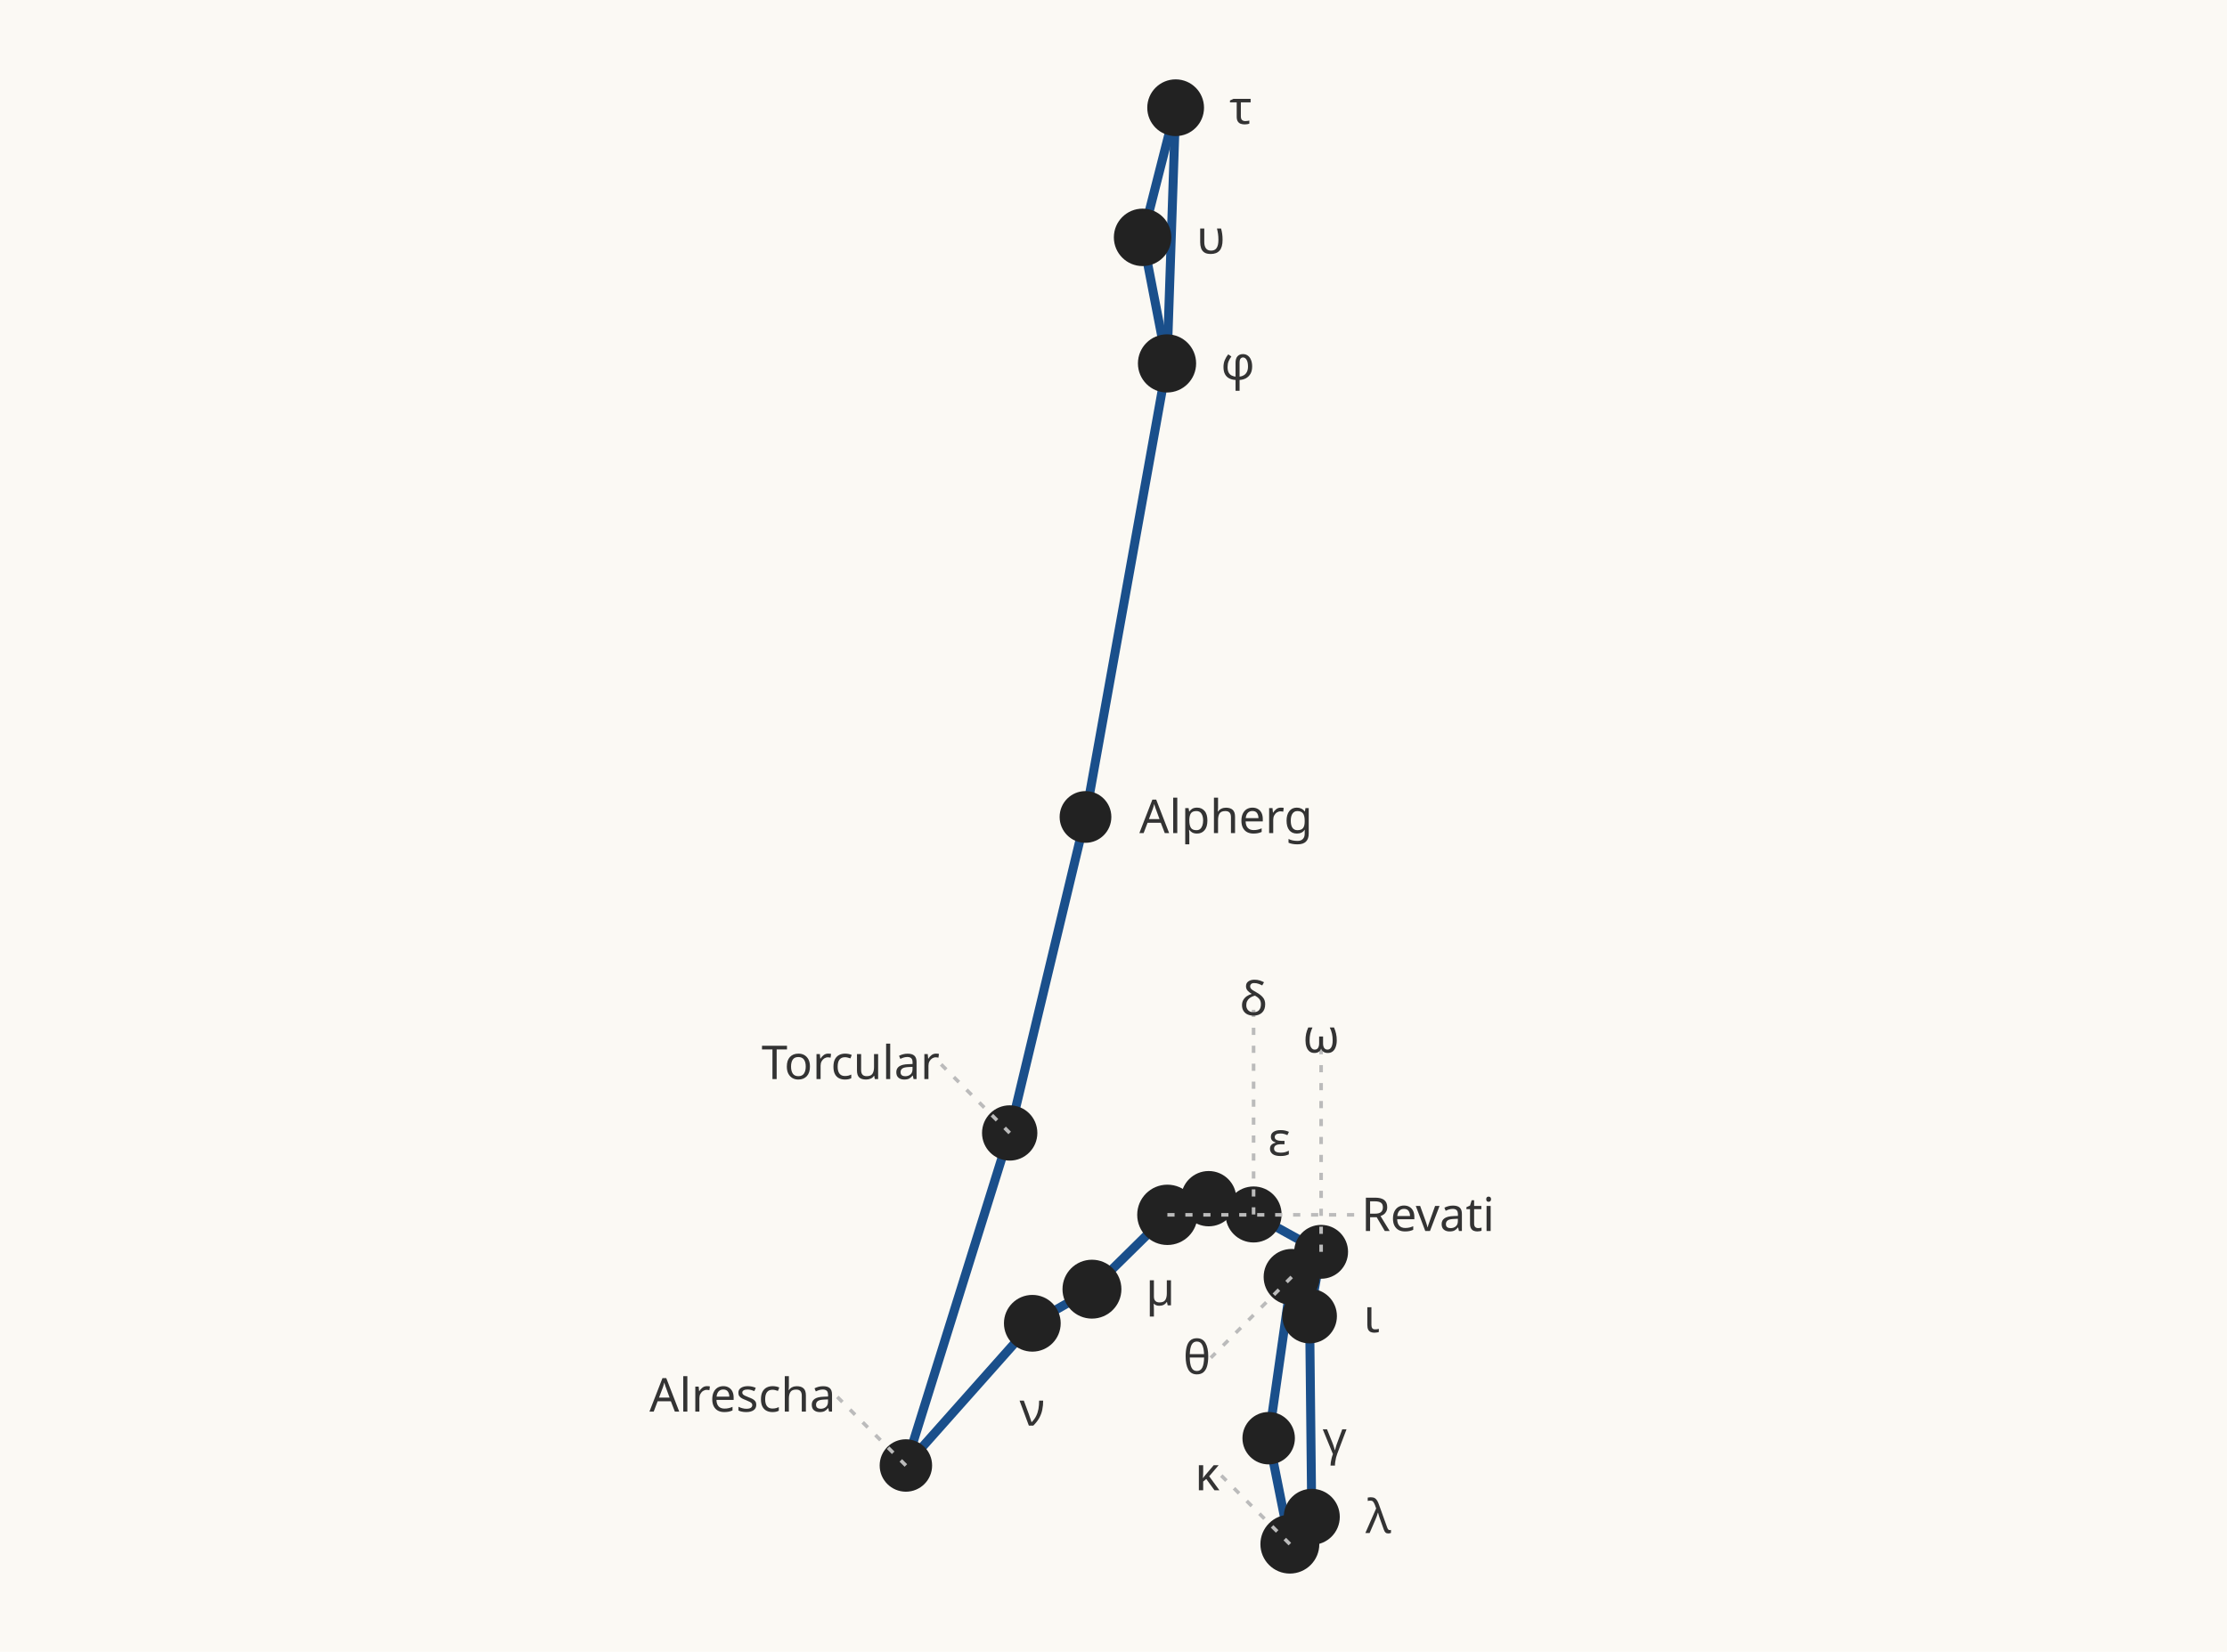
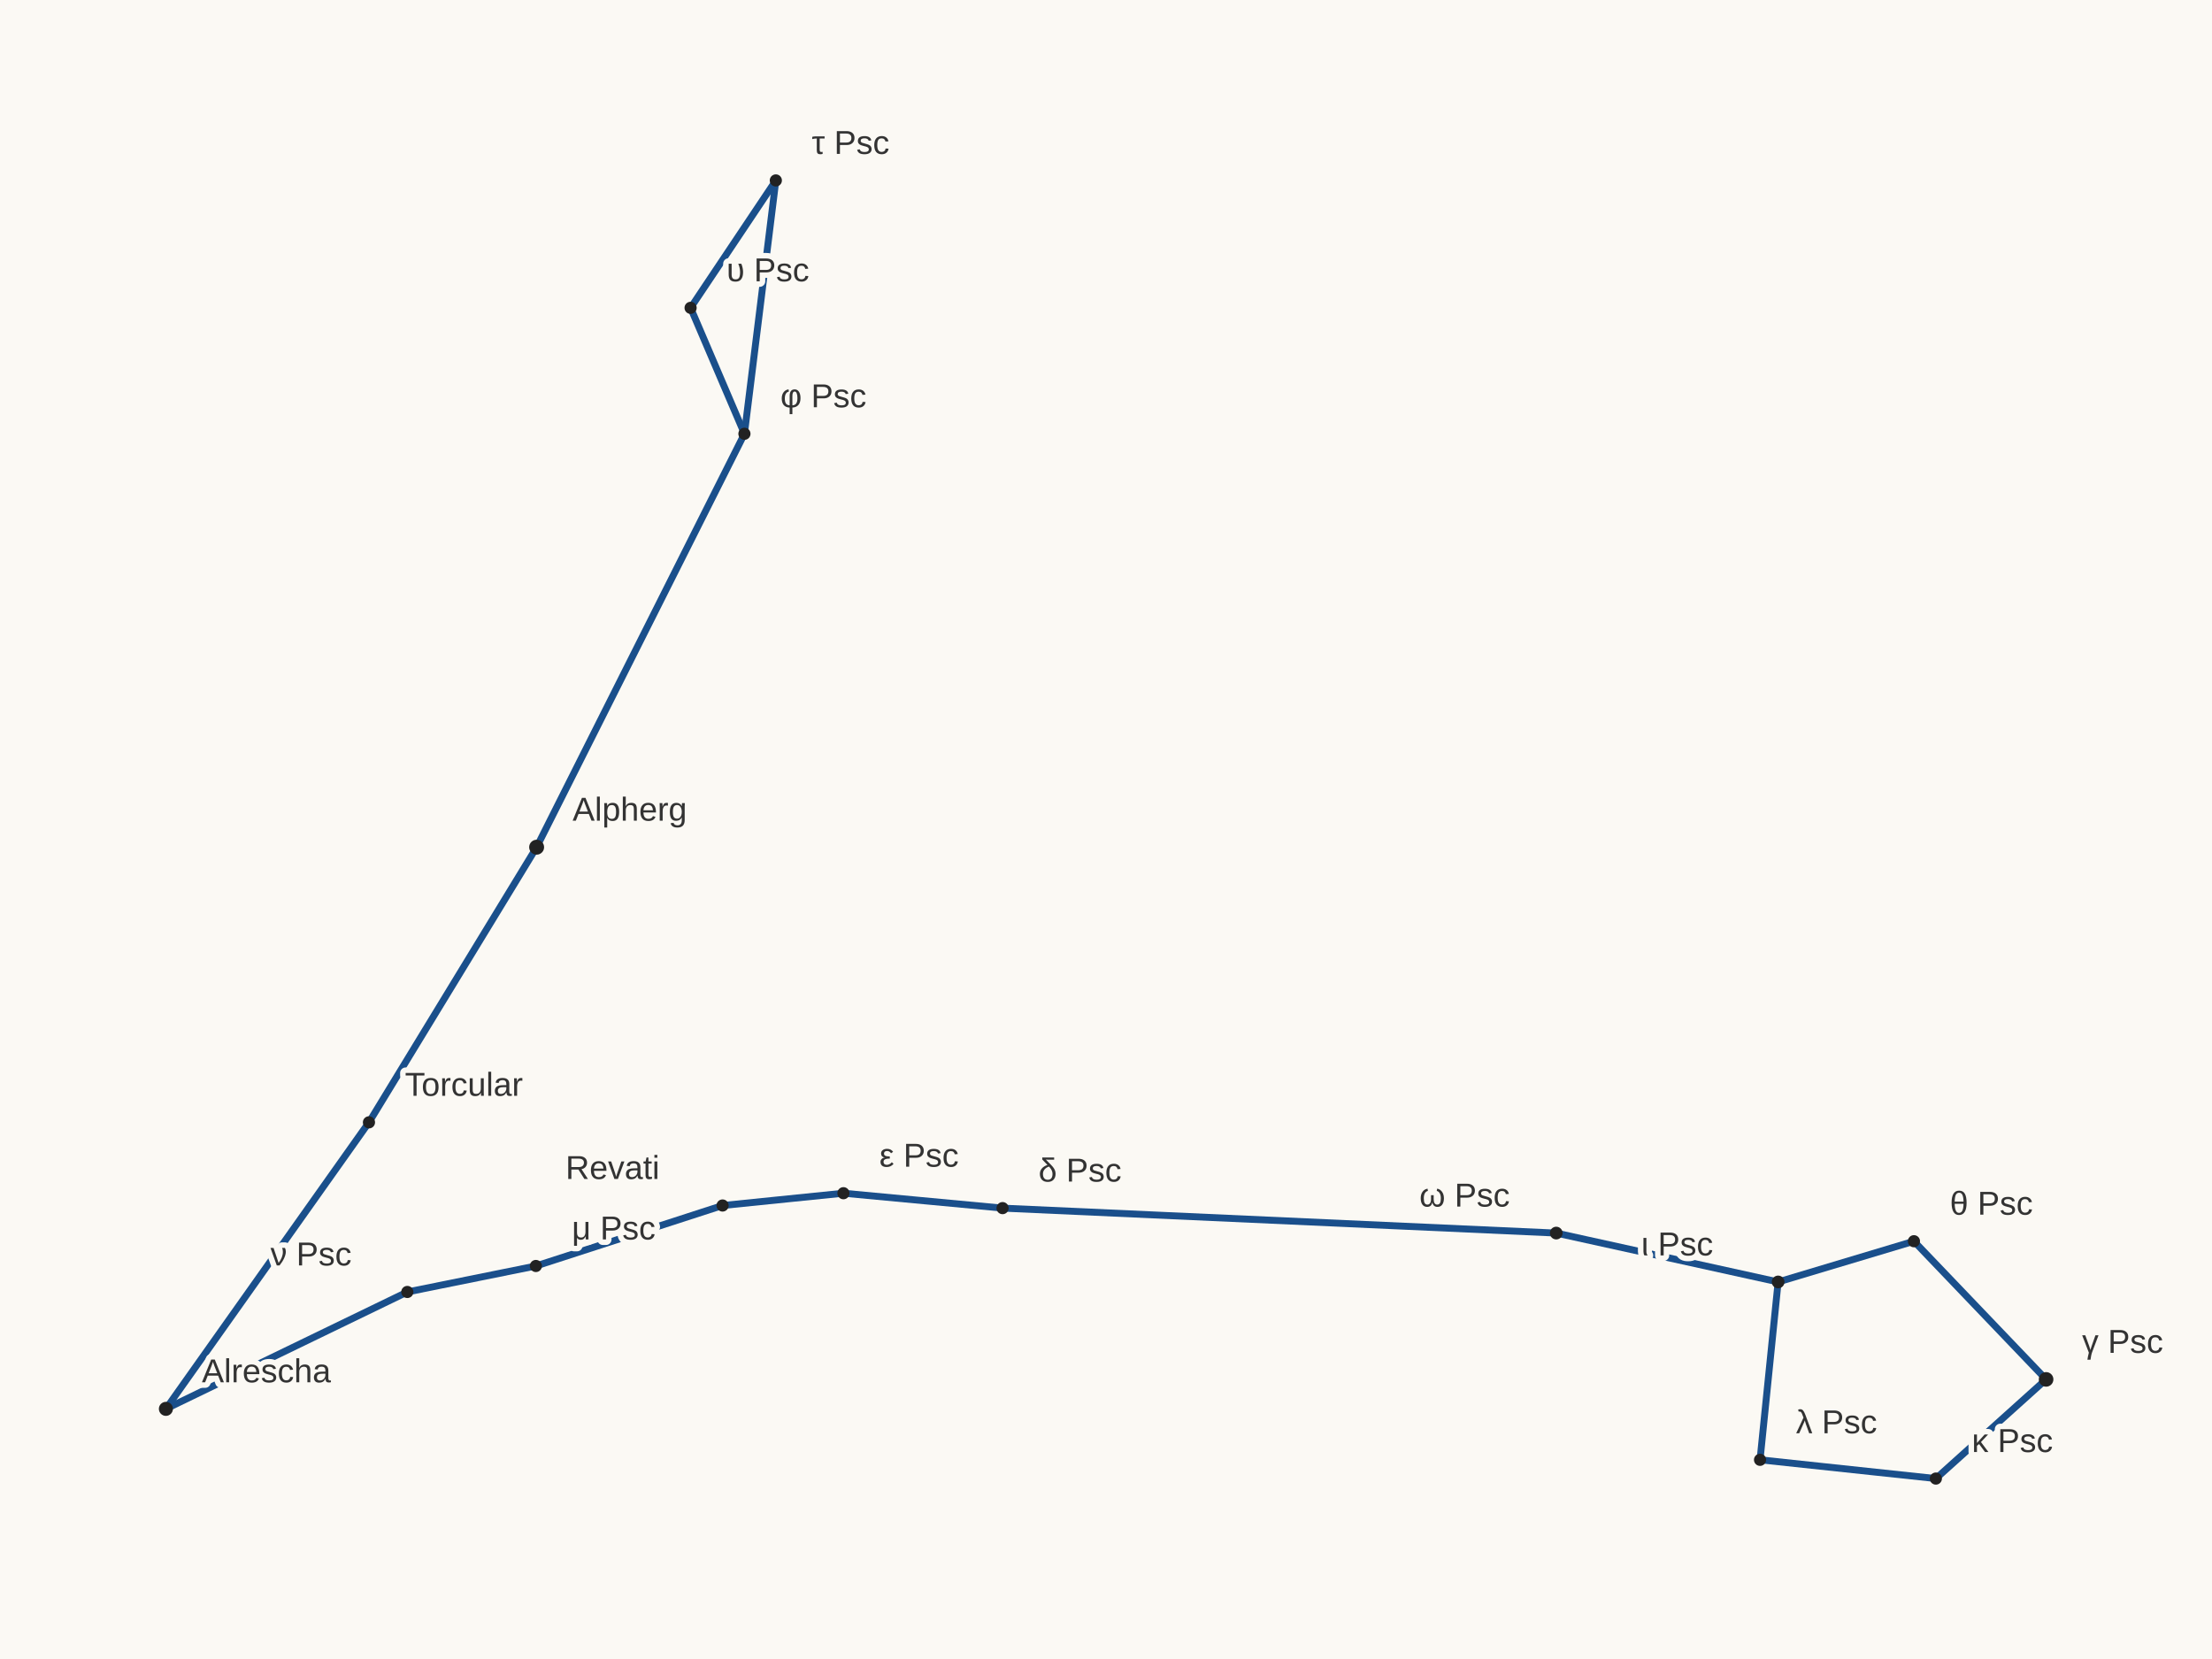
- <svg xmlns="http://www.w3.org/2000/svg" viewBox="0 0 620 460" width="620" height="460" role="img" aria-label="Figure de la constellation Poissons">
-   <rect width="620" height="460" fill="#fbf9f4" />
-   <line x1="364.6" y1="366.5" x2="359.6" y2="355.6" stroke="#1a4f8b" stroke-width="2.5" stroke-linecap="round" />
-   <line x1="359.6" y1="355.6" x2="353.2" y2="400.5" stroke="#1a4f8b" stroke-width="2.5" stroke-linecap="round" />
-   <line x1="353.2" y1="400.5" x2="359.1" y2="430.0" stroke="#1a4f8b" stroke-width="2.5" stroke-linecap="round" />
-   <line x1="359.1" y1="430.0" x2="365.2" y2="422.4" stroke="#1a4f8b" stroke-width="2.5" stroke-linecap="round" />
-   <line x1="365.2" y1="422.4" x2="364.6" y2="366.5" stroke="#1a4f8b" stroke-width="2.5" stroke-linecap="round" />
-   <line x1="364.6" y1="366.5" x2="367.8" y2="348.6" stroke="#1a4f8b" stroke-width="2.5" stroke-linecap="round" />
-   <line x1="367.8" y1="348.6" x2="349.0" y2="338.2" stroke="#1a4f8b" stroke-width="2.5" stroke-linecap="round" />
-   <line x1="349.0" y1="338.2" x2="336.5" y2="333.8" stroke="#1a4f8b" stroke-width="2.5" stroke-linecap="round" />
-   <line x1="336.5" y1="333.8" x2="325.0" y2="338.3" stroke="#1a4f8b" stroke-width="2.5" stroke-linecap="round" />
-   <line x1="325.0" y1="338.3" x2="304.0" y2="359.0" stroke="#1a4f8b" stroke-width="2.5" stroke-linecap="round" />
-   <line x1="304.0" y1="359.0" x2="287.4" y2="368.5" stroke="#1a4f8b" stroke-width="2.5" stroke-linecap="round" />
-   <line x1="287.4" y1="368.5" x2="252.2" y2="408.1" stroke="#1a4f8b" stroke-width="2.5" stroke-linecap="round" />
-   <line x1="252.2" y1="408.1" x2="281.1" y2="315.5" stroke="#1a4f8b" stroke-width="2.5" stroke-linecap="round" />
-   <line x1="281.1" y1="315.5" x2="302.2" y2="227.5" stroke="#1a4f8b" stroke-width="2.5" stroke-linecap="round" />
-   <line x1="302.2" y1="227.5" x2="324.9" y2="101.2" stroke="#1a4f8b" stroke-width="2.5" stroke-linecap="round" />
-   <line x1="324.9" y1="101.2" x2="327.3" y2="30.0" stroke="#1a4f8b" stroke-width="2.5" stroke-linecap="round" />
-   <line x1="327.3" y1="30.0" x2="318.1" y2="66.1" stroke="#1a4f8b" stroke-width="2.5" stroke-linecap="round" />
-   <line x1="318.1" y1="66.1" x2="324.9" y2="101.2" stroke="#1a4f8b" stroke-width="2.5" stroke-linecap="round" />
-   <circle cx="349.0" cy="338.2" r="7.8" fill="#222" />
-   <circle cx="336.5" cy="333.8" r="7.7" fill="#222" />
-   <circle cx="327.3" cy="30.0" r="7.9" fill="#222" />
-   <circle cx="325.0" cy="338.3" r="8.4" fill="#222" />
-   <circle cx="324.9" cy="101.2" r="8.1" fill="#222" />
-   <circle cx="318.1" cy="66.1" r="8.0" fill="#222" />
-   <circle cx="304.0" cy="359.0" r="8.2" fill="#222" />
-   <circle cx="302.2" cy="227.5" r="7.2" fill="#222" />
-   <circle cx="287.4" cy="368.5" r="7.9" fill="#222" />
-   <circle cx="281.1" cy="315.5" r="7.7" fill="#222" />
-   <circle cx="252.2" cy="408.1" r="7.3" fill="#222" />
-   <circle cx="353.2" cy="400.5" r="7.3" fill="#222" />
-   <circle cx="359.1" cy="430.0" r="8.2" fill="#222" />
-   <circle cx="359.6" cy="355.6" r="7.8" fill="#222" />
-   <circle cx="364.6" cy="366.5" r="7.6" fill="#222" />
-   <circle cx="365.2" cy="422.4" r="7.8" fill="#222" />
-   <circle cx="367.8" cy="348.6" r="7.5" fill="#222" />
-   <line x1="325.0" y1="338.3" x2="379.0" y2="338.3" stroke="#bbb" stroke-width="1" stroke-dasharray="2,3" />
-   <text x="379.0" y="342.8" font-family="system-ui,sans-serif" font-size="13" fill="#333" text-anchor="start">Revati</text>
-   <text x="353.0" y="321.8" font-family="system-ui,sans-serif" font-size="13" fill="#333" text-anchor="start">ε</text>
-   <line x1="359.6" y1="355.6" x2="337.1" y2="378.1" stroke="#bbb" stroke-width="1" stroke-dasharray="2,3" />
-   <text x="337.1" y="382.6" font-family="system-ui,sans-serif" font-size="13" fill="#333" text-anchor="end">θ</text>
-   <text x="379.6" y="371.0" font-family="system-ui,sans-serif" font-size="13" fill="#333" text-anchor="start">ι</text>
-   <line x1="349.0" y1="338.2" x2="349.0" y2="278.2" stroke="#bbb" stroke-width="1" stroke-dasharray="2,3" />
-   <text x="349.0" y="282.7" font-family="system-ui,sans-serif" font-size="13" fill="#333" text-anchor="middle">δ</text>
-   <text x="319.0" y="363.5" font-family="system-ui,sans-serif" font-size="13" fill="#333" text-anchor="start">μ</text>
-   <line x1="367.8" y1="348.6" x2="367.8" y2="288.6" stroke="#bbb" stroke-width="1" stroke-dasharray="2,3" />
-   <text x="367.8" y="293.1" font-family="system-ui,sans-serif" font-size="13" fill="#333" text-anchor="middle">ω</text>
-   <text x="368.2" y="405.0" font-family="system-ui,sans-serif" font-size="13" fill="#333" text-anchor="start">γ</text>
-   <text x="287.4" y="397.0" font-family="system-ui,sans-serif" font-size="13" fill="#333" text-anchor="middle">ν</text>
-   <line x1="281.1" y1="315.5" x2="261.6" y2="296.0" stroke="#bbb" stroke-width="1" stroke-dasharray="2,3" />
-   <text x="261.6" y="300.5" font-family="system-ui,sans-serif" font-size="13" fill="#333" text-anchor="end">Torcular</text>
-   <text x="380.2" y="426.9" font-family="system-ui,sans-serif" font-size="13" fill="#333" text-anchor="start">λ</text>
-   <text x="333.1" y="70.6" font-family="system-ui,sans-serif" font-size="13" fill="#333" text-anchor="start">υ</text>
-   <line x1="359.1" y1="430.0" x2="339.6" y2="410.5" stroke="#bbb" stroke-width="1" stroke-dasharray="2,3" />
-   <text x="339.6" y="415.0" font-family="system-ui,sans-serif" font-size="13" fill="#333" text-anchor="end">κ</text>
-   <text x="342.3" y="34.5" font-family="system-ui,sans-serif" font-size="13" fill="#333" text-anchor="start">τ</text>
-   <text x="339.9" y="105.7" font-family="system-ui,sans-serif" font-size="13" fill="#333" text-anchor="start">φ</text>
-   <line x1="252.2" y1="408.1" x2="232.7" y2="388.6" stroke="#bbb" stroke-width="1" stroke-dasharray="2,3" />
-   <text x="232.7" y="393.1" font-family="system-ui,sans-serif" font-size="13" fill="#333" text-anchor="end">Alrescha</text>
-   <text x="317.2" y="232.0" font-family="system-ui,sans-serif" font-size="13" fill="#333" text-anchor="start">Alpherg</text>
+ <svg xmlns="http://www.w3.org/2000/svg" viewBox="0 0 800 600" width="800" height="600" role="img" aria-label="Figure de Poissons">
+   <rect width="800" height="600" fill="#fbf9f4" />
+   <line x1="643.084" y1="463.634" x2="692.200" y2="448.905" stroke="#1a4f8b" stroke-width="2.5" />
+   <line x1="692.200" y1="448.905" x2="740.000" y2="498.875" stroke="#1a4f8b" stroke-width="2.5" />
+   <line x1="740.000" y1="498.875" x2="700.133" y2="534.744" stroke="#1a4f8b" stroke-width="2.5" />
+   <line x1="700.133" y1="534.744" x2="636.544" y2="527.961" stroke="#1a4f8b" stroke-width="2.5" />
+   <line x1="636.544" y1="527.961" x2="643.084" y2="463.634" stroke="#1a4f8b" stroke-width="2.5" />
+   <line x1="643.084" y1="463.634" x2="562.835" y2="445.958" stroke="#1a4f8b" stroke-width="2.5" />
+   <line x1="562.835" y1="445.958" x2="362.591" y2="436.935" stroke="#1a4f8b" stroke-width="2.5" />
+   <line x1="362.591" y1="436.935" x2="305.039" y2="431.542" stroke="#1a4f8b" stroke-width="2.5" />
+   <line x1="305.039" y1="431.542" x2="261.326" y2="435.987" stroke="#1a4f8b" stroke-width="2.5" />
+   <line x1="261.326" y1="435.987" x2="193.807" y2="457.861" stroke="#1a4f8b" stroke-width="2.5" />
+   <line x1="193.807" y1="457.861" x2="147.315" y2="467.258" stroke="#1a4f8b" stroke-width="2.5" />
+   <line x1="147.315" y1="467.258" x2="60.000" y2="509.534" stroke="#1a4f8b" stroke-width="2.5" />
+   <line x1="60.000" y1="509.534" x2="133.441" y2="405.913" stroke="#1a4f8b" stroke-width="2.5" />
+   <line x1="133.441" y1="405.913" x2="194.079" y2="306.404" stroke="#1a4f8b" stroke-width="2.5" />
+   <line x1="194.079" y1="306.404" x2="269.232" y2="156.886" stroke="#1a4f8b" stroke-width="2.5" />
+   <line x1="269.232" y1="156.886" x2="280.591" y2="65.256" stroke="#1a4f8b" stroke-width="2.5" />
+   <line x1="280.591" y1="65.256" x2="249.762" y2="111.334" stroke="#1a4f8b" stroke-width="2.5" />
+   <line x1="249.762" y1="111.334" x2="269.232" y2="156.886" stroke="#1a4f8b" stroke-width="2.5" />
+   <circle cx="362.591" cy="436.935" r="2.20" fill="#222" data-star="simbad:1415044" />
+   <circle cx="305.039" cy="431.542" r="2.20" fill="#222" data-star="simbad:1415289" />
+   <circle cx="280.591" cy="65.256" r="2.20" fill="#222" data-star="simbad:1514014" />
+   <circle cx="261.326" cy="435.987" r="2.20" fill="#222" data-star="simbad:1415784" />
+   <circle cx="269.232" cy="156.886" r="2.20" fill="#222" data-star="simbad:1494513" />
+   <circle cx="249.762" cy="111.334" r="2.20" fill="#222" data-star="simbad:1504496" />
+   <circle cx="193.807" cy="457.861" r="2.20" fill="#222" data-star="simbad:1416199" />
+   <circle cx="194.079" cy="306.404" r="2.70" fill="#222" data-star="simbad:1454376" />
+   <circle cx="147.315" cy="467.258" r="2.20" fill="#222" data-star="simbad:1416512" />
+   <circle cx="133.441" cy="405.913" r="2.20" fill="#222" data-star="simbad:1425804" />
+   <circle cx="60.000" cy="509.534" r="2.54" fill="#222" data-star="simbad:1407663" />
+   <circle cx="740.000" cy="498.875" r="2.64" fill="#222" data-star="simbad:1401934" />
+   <circle cx="700.133" cy="534.744" r="2.20" fill="#222" data-star="simbad:1385640" />
+   <circle cx="692.200" cy="448.905" r="2.20" fill="#222" data-star="simbad:1412682" />
+   <circle cx="643.084" cy="463.634" r="2.30" fill="#222" data-star="simbad:1412932" />
+   <circle cx="636.544" cy="527.961" r="2.20" fill="#222" data-star="simbad:1386264" />
+   <circle cx="562.835" cy="445.958" r="2.30" fill="#222" data-star="simbad:1413261" />
+   <text x="146.44" y="392.91" dominant-baseline="middle" font-family="Arial,sans-serif" font-size="12" fill="#333" paint-order="stroke" stroke="#fbf9f4" stroke-width="4" stroke-linejoin="round">Torcular</text>
+   <text x="73.00" y="496.53" dominant-baseline="middle" font-family="Arial,sans-serif" font-size="12" fill="#333" paint-order="stroke" stroke="#fbf9f4" stroke-width="4" stroke-linejoin="round">Alrescha</text>
+   <text x="207.08" y="293.40" dominant-baseline="middle" font-family="Arial,sans-serif" font-size="12" fill="#333" paint-order="stroke" stroke="#fbf9f4" stroke-width="4" stroke-linejoin="round">Alpherg</text>
+   <text x="204.53" y="422.99" dominant-baseline="middle" font-family="Arial,sans-serif" font-size="12" fill="#333" paint-order="stroke" stroke="#fbf9f4" stroke-width="4" stroke-linejoin="round">Revati</text>
+   <text x="375.59" y="423.93" dominant-baseline="middle" font-family="Arial,sans-serif" font-size="12" fill="#333" paint-order="stroke" stroke="#fbf9f4" stroke-width="4" stroke-linejoin="round">δ Psc</text>
+   <text x="318.04" y="418.54" dominant-baseline="middle" font-family="Arial,sans-serif" font-size="12" fill="#333" paint-order="stroke" stroke="#fbf9f4" stroke-width="4" stroke-linejoin="round">ε Psc</text>
+   <text x="293.59" y="52.26" dominant-baseline="middle" font-family="Arial,sans-serif" font-size="12" fill="#333" paint-order="stroke" stroke="#fbf9f4" stroke-width="4" stroke-linejoin="round">τ Psc</text>
+   <text x="282.23" y="143.89" dominant-baseline="middle" font-family="Arial,sans-serif" font-size="12" fill="#333" paint-order="stroke" stroke="#fbf9f4" stroke-width="4" stroke-linejoin="round">φ Psc</text>
+   <text x="262.76" y="98.33" dominant-baseline="middle" font-family="Arial,sans-serif" font-size="12" fill="#333" paint-order="stroke" stroke="#fbf9f4" stroke-width="4" stroke-linejoin="round">υ Psc</text>
+   <text x="206.81" y="444.86" dominant-baseline="middle" font-family="Arial,sans-serif" font-size="12" fill="#333" paint-order="stroke" stroke="#fbf9f4" stroke-width="4" stroke-linejoin="round">μ Psc</text>
+   <text x="97.82" y="454.26" dominant-baseline="middle" font-family="Arial,sans-serif" font-size="12" fill="#333" paint-order="stroke" stroke="#fbf9f4" stroke-width="4" stroke-linejoin="round">ν Psc</text>
+   <text x="753.00" y="485.87" dominant-baseline="middle" font-family="Arial,sans-serif" font-size="12" fill="#333" paint-order="stroke" stroke="#fbf9f4" stroke-width="4" stroke-linejoin="round">γ Psc</text>
+   <text x="713.13" y="521.74" dominant-baseline="middle" font-family="Arial,sans-serif" font-size="12" fill="#333" paint-order="stroke" stroke="#fbf9f4" stroke-width="4" stroke-linejoin="round">κ Psc</text>
+   <text x="705.20" y="435.90" dominant-baseline="middle" font-family="Arial,sans-serif" font-size="12" fill="#333" paint-order="stroke" stroke="#fbf9f4" stroke-width="4" stroke-linejoin="round">θ Psc</text>
+   <text x="593.58" y="450.63" dominant-baseline="middle" font-family="Arial,sans-serif" font-size="12" fill="#333" paint-order="stroke" stroke="#fbf9f4" stroke-width="4" stroke-linejoin="round">ι Psc</text>
+   <text x="649.54" y="514.96" dominant-baseline="middle" font-family="Arial,sans-serif" font-size="12" fill="#333" paint-order="stroke" stroke="#fbf9f4" stroke-width="4" stroke-linejoin="round">λ Psc</text>
+   <text x="513.34" y="432.96" dominant-baseline="middle" font-family="Arial,sans-serif" font-size="12" fill="#333" paint-order="stroke" stroke="#fbf9f4" stroke-width="4" stroke-linejoin="round">ω Psc</text>
</svg>
